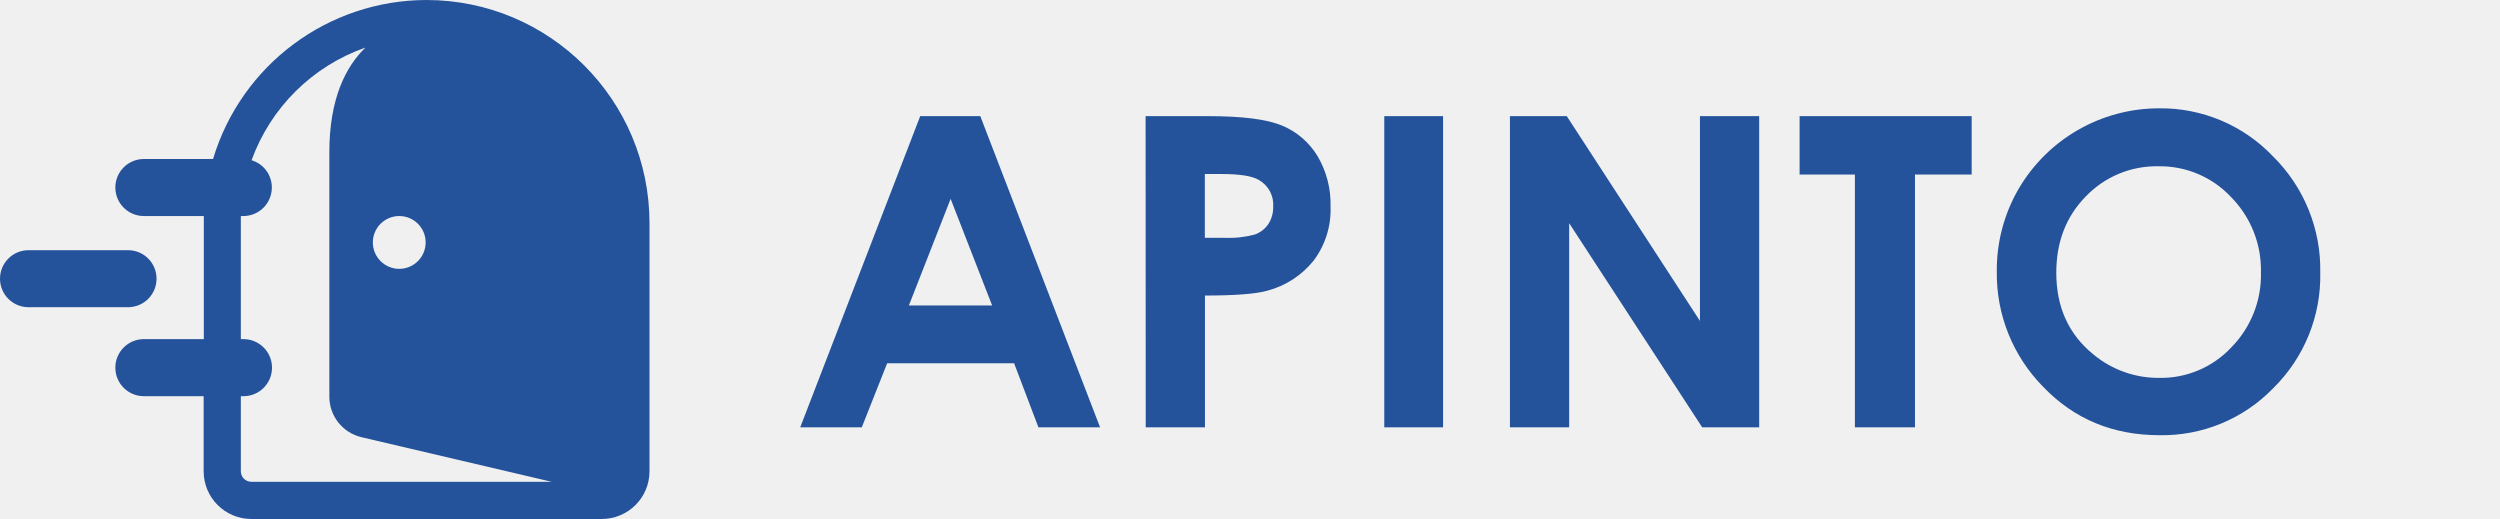
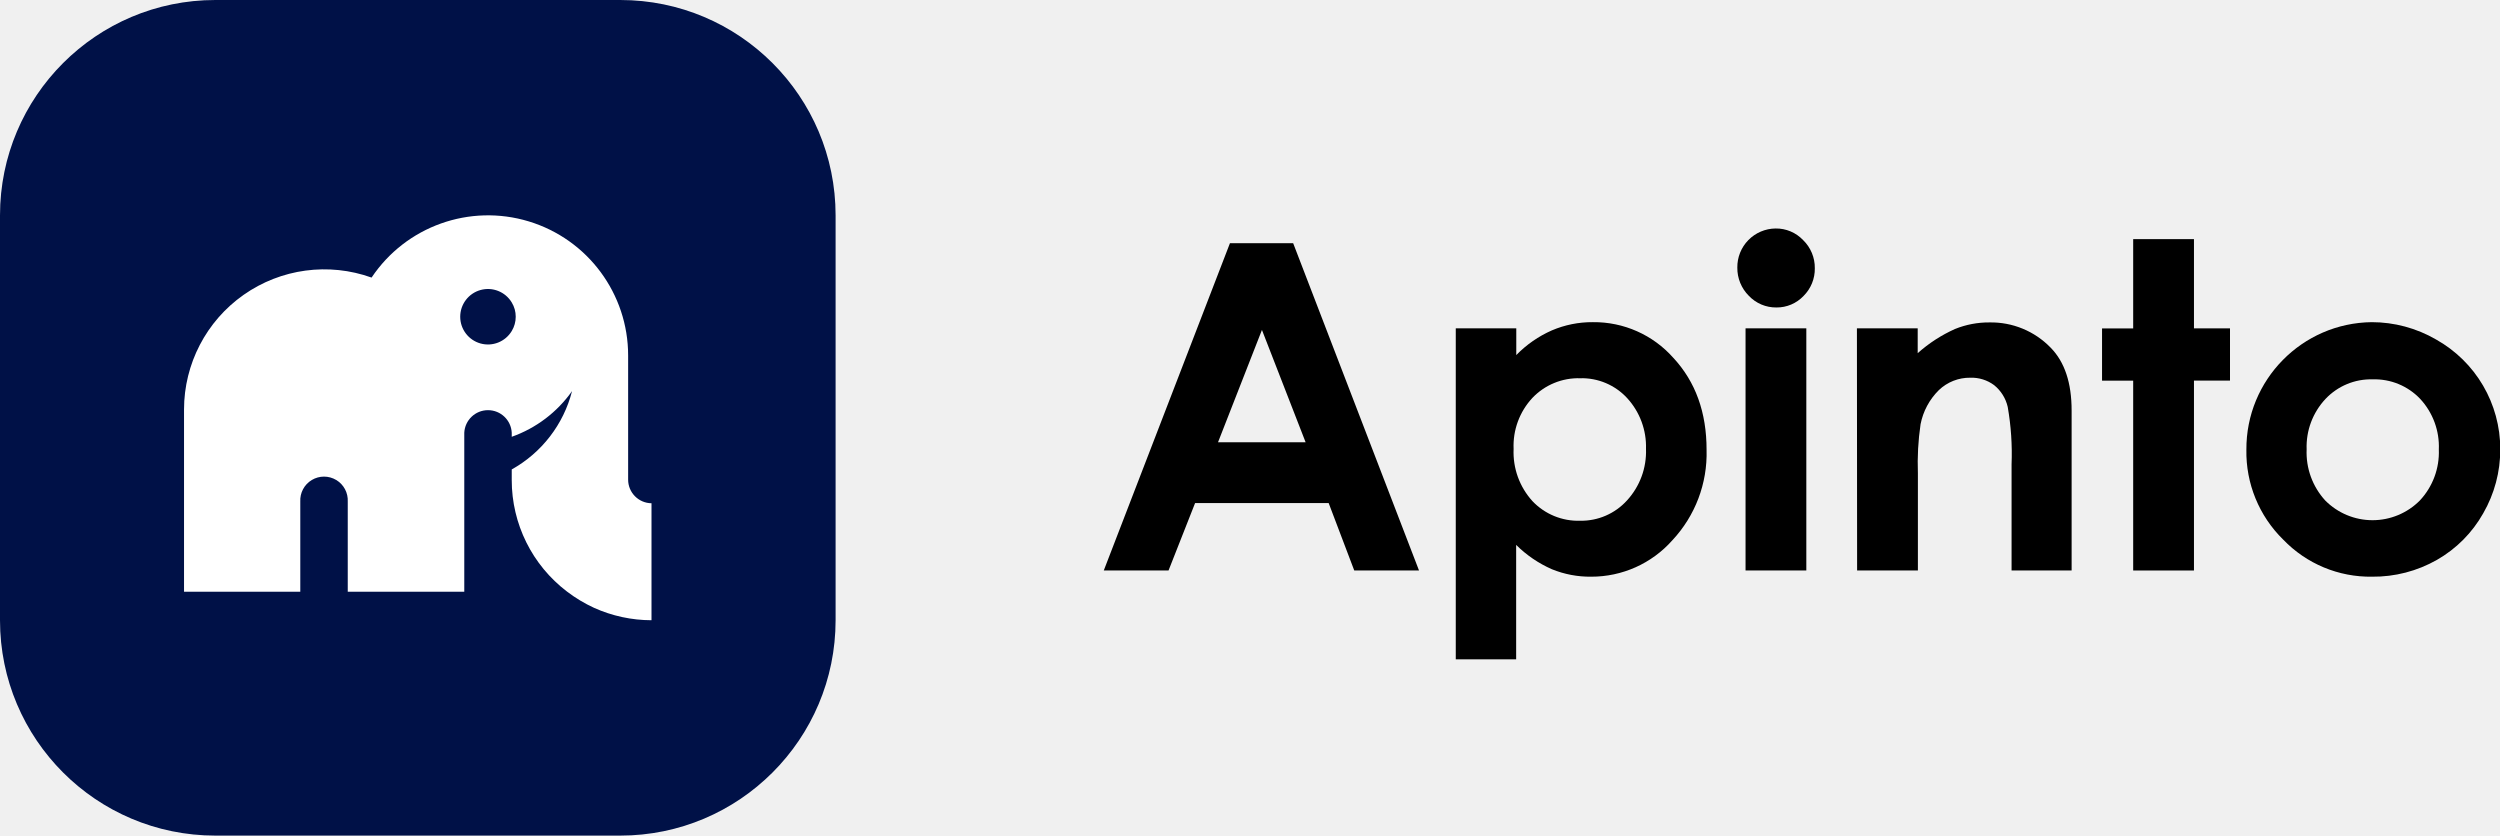
- <svg xmlns="http://www.w3.org/2000/svg" id="图层_1" data-name="图层 1" viewBox="0 0 590.87 122.66">
+ <svg xmlns="http://www.w3.org/2000/svg" id="图层_1" data-name="图层 1" viewBox="0 0 382.96 128">
  <defs>
-     <style>.cls-1{fill:#24539c;}</style>
+     <style>.cls-1{fill:#001147;}.cls-2{fill:#fff;}</style>
  </defs>
-   <path class="cls-1" d="M100.82,0A52.78,52.78,0,0,0,50.35,37.58H34a6.73,6.73,0,0,0-6.74,6.74h0A6.74,6.74,0,0,0,34,51.06H48.17c0,.54,0,1.08,0,1.63V80.15H34a6.74,6.74,0,0,0-6.74,6.75h0A6.74,6.74,0,0,0,34,93.64H48.13v17.75A11.28,11.28,0,0,0,59.4,122.66h82.84a11.28,11.28,0,0,0,11.27-11.27V52.69A52.75,52.75,0,0,0,100.82,0Zm-.22,57.3a6.24,6.24,0,1,1-6.24-6.24A6.23,6.23,0,0,1,100.6,57.3ZM56.92,111.39V93.64h.63a6.74,6.74,0,0,0,6.74-6.74h0a6.75,6.75,0,0,0-6.74-6.75h-.63V52.69c0-.55,0-1.09,0-1.63h.59a6.74,6.74,0,0,0,6.74-6.74h0a6.73,6.73,0,0,0-4.79-6.45A44.11,44.11,0,0,1,86.36,11.25C81.68,15.8,77.84,23.36,77.84,36V93.75a9.83,9.83,0,0,0,7.59,9.58l44.94,10.54h-71A2.48,2.48,0,0,1,56.92,111.39Z" />
-   <path class="cls-1" d="M37,65.87a6.74,6.74,0,0,0-6.74-6.74H6.74a6.74,6.74,0,0,0,0,13.48H30.28A6.74,6.74,0,0,0,37,65.87Z" />
-   <path class="cls-1" d="M217.49,27.45h14.2L260,101H245.43l-5.75-15.15h-30l-6,15.15H189.13ZM224.68,47,214.81,72.2h19.68Z" />
-   <path class="cls-1" d="M270.76,27.45h14.85q12.06,0,17.38,2.22a17.71,17.71,0,0,1,8.4,7.21,22.21,22.21,0,0,1,3.08,11.92,20,20,0,0,1-4,12.8,20.83,20.83,0,0,1-10.92,7.1c-2.71.77-7.62,1.15-14.76,1.15V101h-14Zm14,28.75h4.45a24.08,24.08,0,0,0,7.3-.75A6.48,6.48,0,0,0,299.74,53a7.32,7.32,0,0,0,1.18-4.19,6.69,6.69,0,0,0-3.31-6.22c-1.6-1-4.56-1.46-8.9-1.46h-3.95Z" />
-   <path class="cls-1" d="M327.17,27.45h13.9V101h-13.9Z" />
-   <path class="cls-1" d="M356.87,27.45H370.3l31.48,48.4V27.45h14V101H402.31L370.87,52.75V101h-14Z" />
-   <path class="cls-1" d="M425.33,27.45H466v13.8h-13.4V101h-14.2V41.25H425.33Z" />
-   <path class="cls-1" d="M510.31,25.6a36.55,36.55,0,0,1,26.85,11.3,37.59,37.59,0,0,1,11.23,27.55,37.2,37.2,0,0,1-11.08,27.26,36.52,36.52,0,0,1-26.9,11.15q-16.56,0-27.52-11.45A38,38,0,0,1,471.94,64.2,38.18,38.18,0,0,1,477,44.8a38.46,38.46,0,0,1,33.27-19.2Zm-.15,13.7A23.12,23.12,0,0,0,493,46.4Q486,53.51,486,64.45q0,12.21,8.76,19.31a24,24,0,0,0,15.61,5.55,22.76,22.76,0,0,0,17-7.21,24.41,24.41,0,0,0,7-17.75,24.54,24.54,0,0,0-7.06-17.77A23,23,0,0,0,510.16,39.3Z" />
+   <path d="M188.41,37.25h9.68l19.28,50.14h-9.92l-3.92-10.33H183.07L179,87.39h-9.92Zm4.9,13.29-6.73,17.21H200Z" />
+   <path d="M232.27,50.3v4.09a17.4,17.4,0,0,1,5.45-3.78A15.68,15.68,0,0,1,244,49.35a16.22,16.22,0,0,1,12.34,5.48q5.09,5.49,5.08,14.08a19.45,19.45,0,0,1-5.25,13.86,16.55,16.55,0,0,1-12.44,5.57,15.48,15.48,0,0,1-6-1.14,18.16,18.16,0,0,1-5.48-3.73V101H223V50.3Zm9.78,7.64a9.73,9.73,0,0,0-7.3,3,10.78,10.78,0,0,0-2.89,7.83,11.15,11.15,0,0,0,2.89,8,9.66,9.66,0,0,0,7.3,3,9.47,9.47,0,0,0,7.17-3.1,11.08,11.08,0,0,0,2.92-7.91A11,11,0,0,0,249.27,61,9.44,9.44,0,0,0,242.05,57.94Z" />
+   <path d="M272,35a5.69,5.69,0,0,1,4.2,1.77A5.89,5.89,0,0,1,278,41.1a5.83,5.83,0,0,1-1.73,4.24,5.64,5.64,0,0,1-4.15,1.76,5.72,5.72,0,0,1-4.23-1.79A6,6,0,0,1,266.13,41,5.92,5.92,0,0,1,272,35ZM267.39,50.3h9.31V87.39h-9.31Z" />
+   <path d="M284.45,50.3h9.31v3.8a22.17,22.17,0,0,1,5.73-3.71,13.78,13.78,0,0,1,5.26-1,12.71,12.71,0,0,1,9.36,3.85q3.24,3.27,3.23,9.68V87.39h-9.2V71.15a41.65,41.65,0,0,0-.59-8.82A6,6,0,0,0,305.47,59a5.8,5.8,0,0,0-3.65-1.14A6.85,6.85,0,0,0,297,59.76a10.06,10.06,0,0,0-2.8,5.22,41.39,41.39,0,0,0-.41,7.53V87.39h-9.31Z" />
+   <path d="M326.77,36.63h9.31V50.3h5.52v8h-5.52V87.39h-9.31V58.31H322v-8h4.77Z" />
+   <path d="M363.29,49.35A19.66,19.66,0,0,1,373.16,52,19.23,19.23,0,0,1,383,68.81a19.49,19.49,0,0,1-2.61,9.82,18.87,18.87,0,0,1-7.1,7.14,19.69,19.69,0,0,1-9.92,2.57,18.48,18.48,0,0,1-13.62-5.68,18.8,18.8,0,0,1-5.64-13.78,19.43,19.43,0,0,1,19.22-19.53Zm.16,8.76a9.57,9.57,0,0,0-7.22,3,10.7,10.7,0,0,0-2.89,7.72,10.91,10.91,0,0,0,2.85,7.84,10.21,10.21,0,0,0,14.49,0,10.82,10.82,0,0,0,2.91-7.81,10.75,10.75,0,0,0-2.85-7.75A9.63,9.63,0,0,0,363.45,58.11Z" />
+   <rect id="矩形_1-12" data-name="矩形 1-12" class="cls-1" width="128" height="128" rx="32.99" />
+   <path class="cls-2" d="M96.22,73.46v-19a21.46,21.46,0,0,0-39.3-11.94A21.48,21.48,0,0,0,28.19,62.73V90.64H46V76.84a3.64,3.64,0,1,1,7.27,0v13.8H71.12V66.28a3.64,3.64,0,0,1,7.27,0v.63a19.13,19.13,0,0,0,9.24-7,19.17,19.17,0,0,1-9.24,12v1.62a21.44,21.44,0,0,0,8.48,17.1A22.1,22.1,0,0,0,91,93.11a21.5,21.5,0,0,0,8.8,1.9V77.09A3.62,3.62,0,0,1,96.22,73.46ZM78.39,50.71a4.25,4.25,0,1,1,0-4.38A4.14,4.14,0,0,1,79,48.52,4.19,4.19,0,0,1,78.39,50.71Z" />
</svg>
